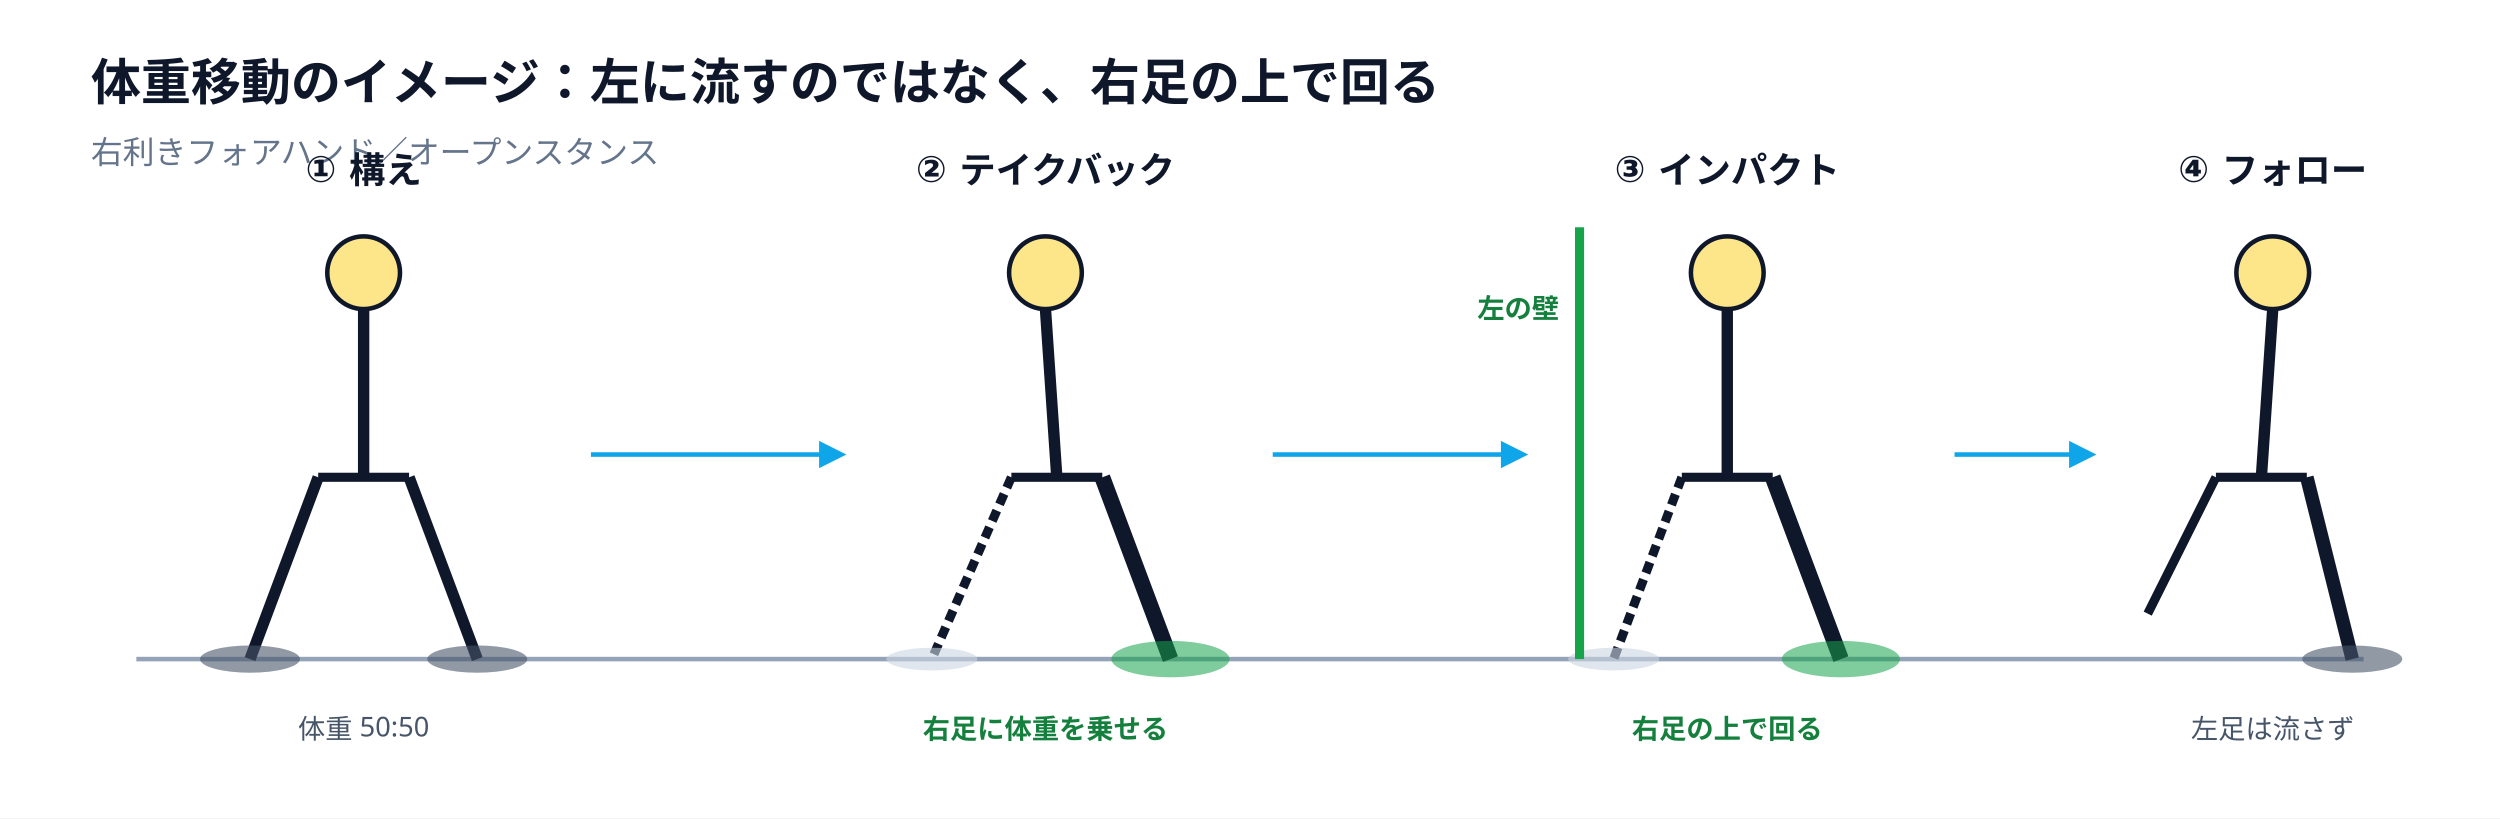
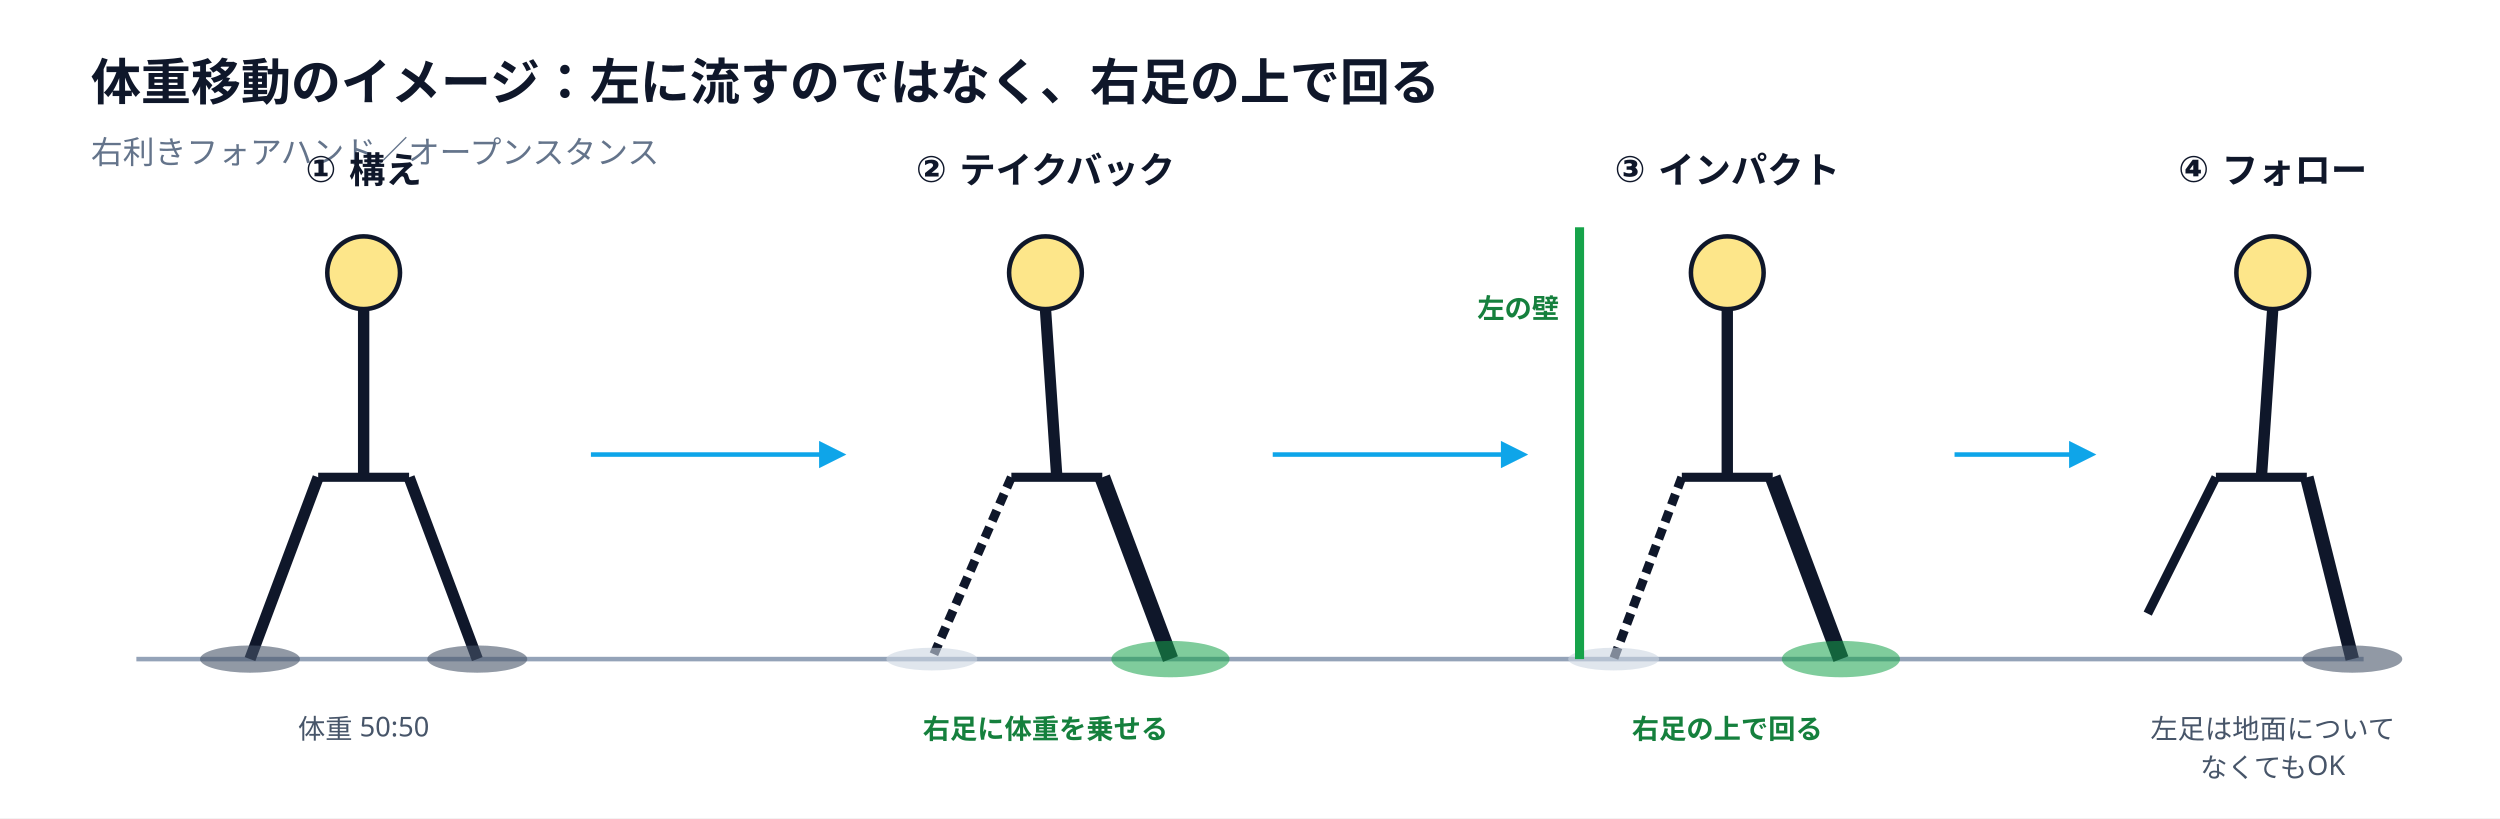
<svg xmlns="http://www.w3.org/2000/svg" viewBox="0 0 1100 360" width="1100" height="360" font-family="'Hiragino Sans','Yu Gothic','Meiryo','Noto Sans JP',sans-serif">
  <rect width="1100" height="360" fill="#ffffff" />
  <text x="40" y="44" fill="#0f172a" font-size="22" font-weight="800">体重移動のイメージ：左に流すのではなく、右足の上で回る</text>
  <text x="40" y="72" fill="#64748b" font-size="14">右利きフォアハンド／オープンスタンス</text>
  <line x1="60" y1="290" x2="1040" y2="290" stroke="#94a3b8" stroke-width="2" />
  <g transform="translate(160,170)">
    <text x="0" y="-90" text-anchor="middle" fill="#0f172a" font-size="16" font-weight="700">① 構え</text>
    <circle cx="0" cy="-50" r="16" fill="#fde68a" stroke="#0f172a" stroke-width="2" />
    <line x1="0" y1="-34" x2="0" y2="40" stroke="#0f172a" stroke-width="5" />
    <line x1="-20" y1="40" x2="20" y2="40" stroke="#0f172a" stroke-width="4" />
    <line x1="-20" y1="40" x2="-50" y2="120" stroke="#0f172a" stroke-width="5" />
    <line x1="20" y1="40" x2="50" y2="120" stroke="#0f172a" stroke-width="5" />
    <ellipse cx="-50" cy="120" rx="22" ry="6" fill="#475569" opacity="0.6" />
    <ellipse cx="50" cy="120" rx="22" ry="6" fill="#475569" opacity="0.6" />
    <text x="0" y="155" text-anchor="middle" fill="#475569" font-size="12">体重 50:50</text>
  </g>
  <g transform="translate(460,170)">
    <text x="0" y="-90" text-anchor="middle" fill="#0f172a" font-size="16" font-weight="700">② テイクバック</text>
    <circle cx="0" cy="-50" r="16" fill="#fde68a" stroke="#0f172a" stroke-width="2" />
    <line x1="0" y1="-34" x2="5" y2="40" stroke="#0f172a" stroke-width="5" />
    <line x1="-15" y1="40" x2="25" y2="40" stroke="#0f172a" stroke-width="4" />
    <line x1="25" y1="40" x2="55" y2="120" stroke="#0f172a" stroke-width="7" />
    <ellipse cx="55" cy="120" rx="26" ry="8" fill="#16a34a" opacity="0.55" />
    <line x1="-15" y1="40" x2="-50" y2="120" stroke="#0f172a" stroke-width="4" stroke-dasharray="5,3" />
    <ellipse cx="-50" cy="120" rx="20" ry="5" fill="#cbd5e1" opacity="0.6" />
    <text x="0" y="155" text-anchor="middle" fill="#15803d" font-size="12" font-weight="700">右足に体重を乗せる</text>
  </g>
  <g transform="translate(760,170)">
    <text x="0" y="-90" text-anchor="middle" fill="#0f172a" font-size="16" font-weight="700">③ インパクト</text>
    <circle cx="0" cy="-50" r="16" fill="#fde68a" stroke="#0f172a" stroke-width="2" />
    <line x1="0" y1="-34" x2="0" y2="40" stroke="#0f172a" stroke-width="5" />
    <line x1="-20" y1="40" x2="20" y2="40" stroke="#0f172a" stroke-width="4" />
    <line x1="20" y1="40" x2="50" y2="120" stroke="#0f172a" stroke-width="7" />
    <ellipse cx="50" cy="120" rx="26" ry="8" fill="#16a34a" opacity="0.55" />
    <line x1="-20" y1="40" x2="-50" y2="120" stroke="#0f172a" stroke-width="4" stroke-dasharray="5,3" />
    <ellipse cx="-50" cy="120" rx="20" ry="5" fill="#cbd5e1" opacity="0.6" />
    <line x1="-65" y1="-70" x2="-65" y2="120" stroke="#16a34a" stroke-width="4" />
    <text x="-110" y="-30" fill="#15803d" font-size="12" font-weight="700">左の壁</text>
    <text x="0" y="155" text-anchor="middle" fill="#15803d" font-size="12" font-weight="700">右足の上で回る</text>
  </g>
  <g transform="translate(1000,170)">
    <text x="0" y="-90" text-anchor="middle" fill="#0f172a" font-size="16" font-weight="700">④ フォロー</text>
    <circle cx="0" cy="-50" r="16" fill="#fde68a" stroke="#0f172a" stroke-width="2" />
    <line x1="0" y1="-34" x2="-5" y2="40" stroke="#0f172a" stroke-width="5" />
    <line x1="-25" y1="40" x2="15" y2="40" stroke="#0f172a" stroke-width="4" />
    <line x1="15" y1="40" x2="35" y2="120" stroke="#0f172a" stroke-width="6" />
    <ellipse cx="35" cy="120" rx="22" ry="6" fill="#475569" opacity="0.6" />
    <line x1="-25" y1="40" x2="-55" y2="100" stroke="#0f172a" stroke-width="4" />
-     <text x="0" y="155" text-anchor="middle" fill="#475569" font-size="12">左足は流さず</text>
+     <text x="0" y="155" text-anchor="middle" fill="#475569" font-size="12">左足は地面について</text>
+     <text x="0" y="172" text-anchor="middle" fill="#475569" font-size="12">なくてもOK</text>
  </g>
  <path d="M260,200 L370,200" stroke="#0ea5e9" stroke-width="2" fill="none" marker-end="url(#arrow2)" />
  <path d="M560,200 L670,200" stroke="#0ea5e9" stroke-width="2" fill="none" marker-end="url(#arrow2)" />
  <path d="M860,200 L920,200" stroke="#0ea5e9" stroke-width="2" fill="none" marker-end="url(#arrow2)" />
  <defs>
    <marker id="arrow2" viewBox="0 0 10 10" refX="8" refY="5" markerWidth="6" markerHeight="6" orient="auto">
      <path d="M0,0 L10,5 L0,10 z" fill="#0ea5e9" />
    </marker>
  </defs>
</svg>
